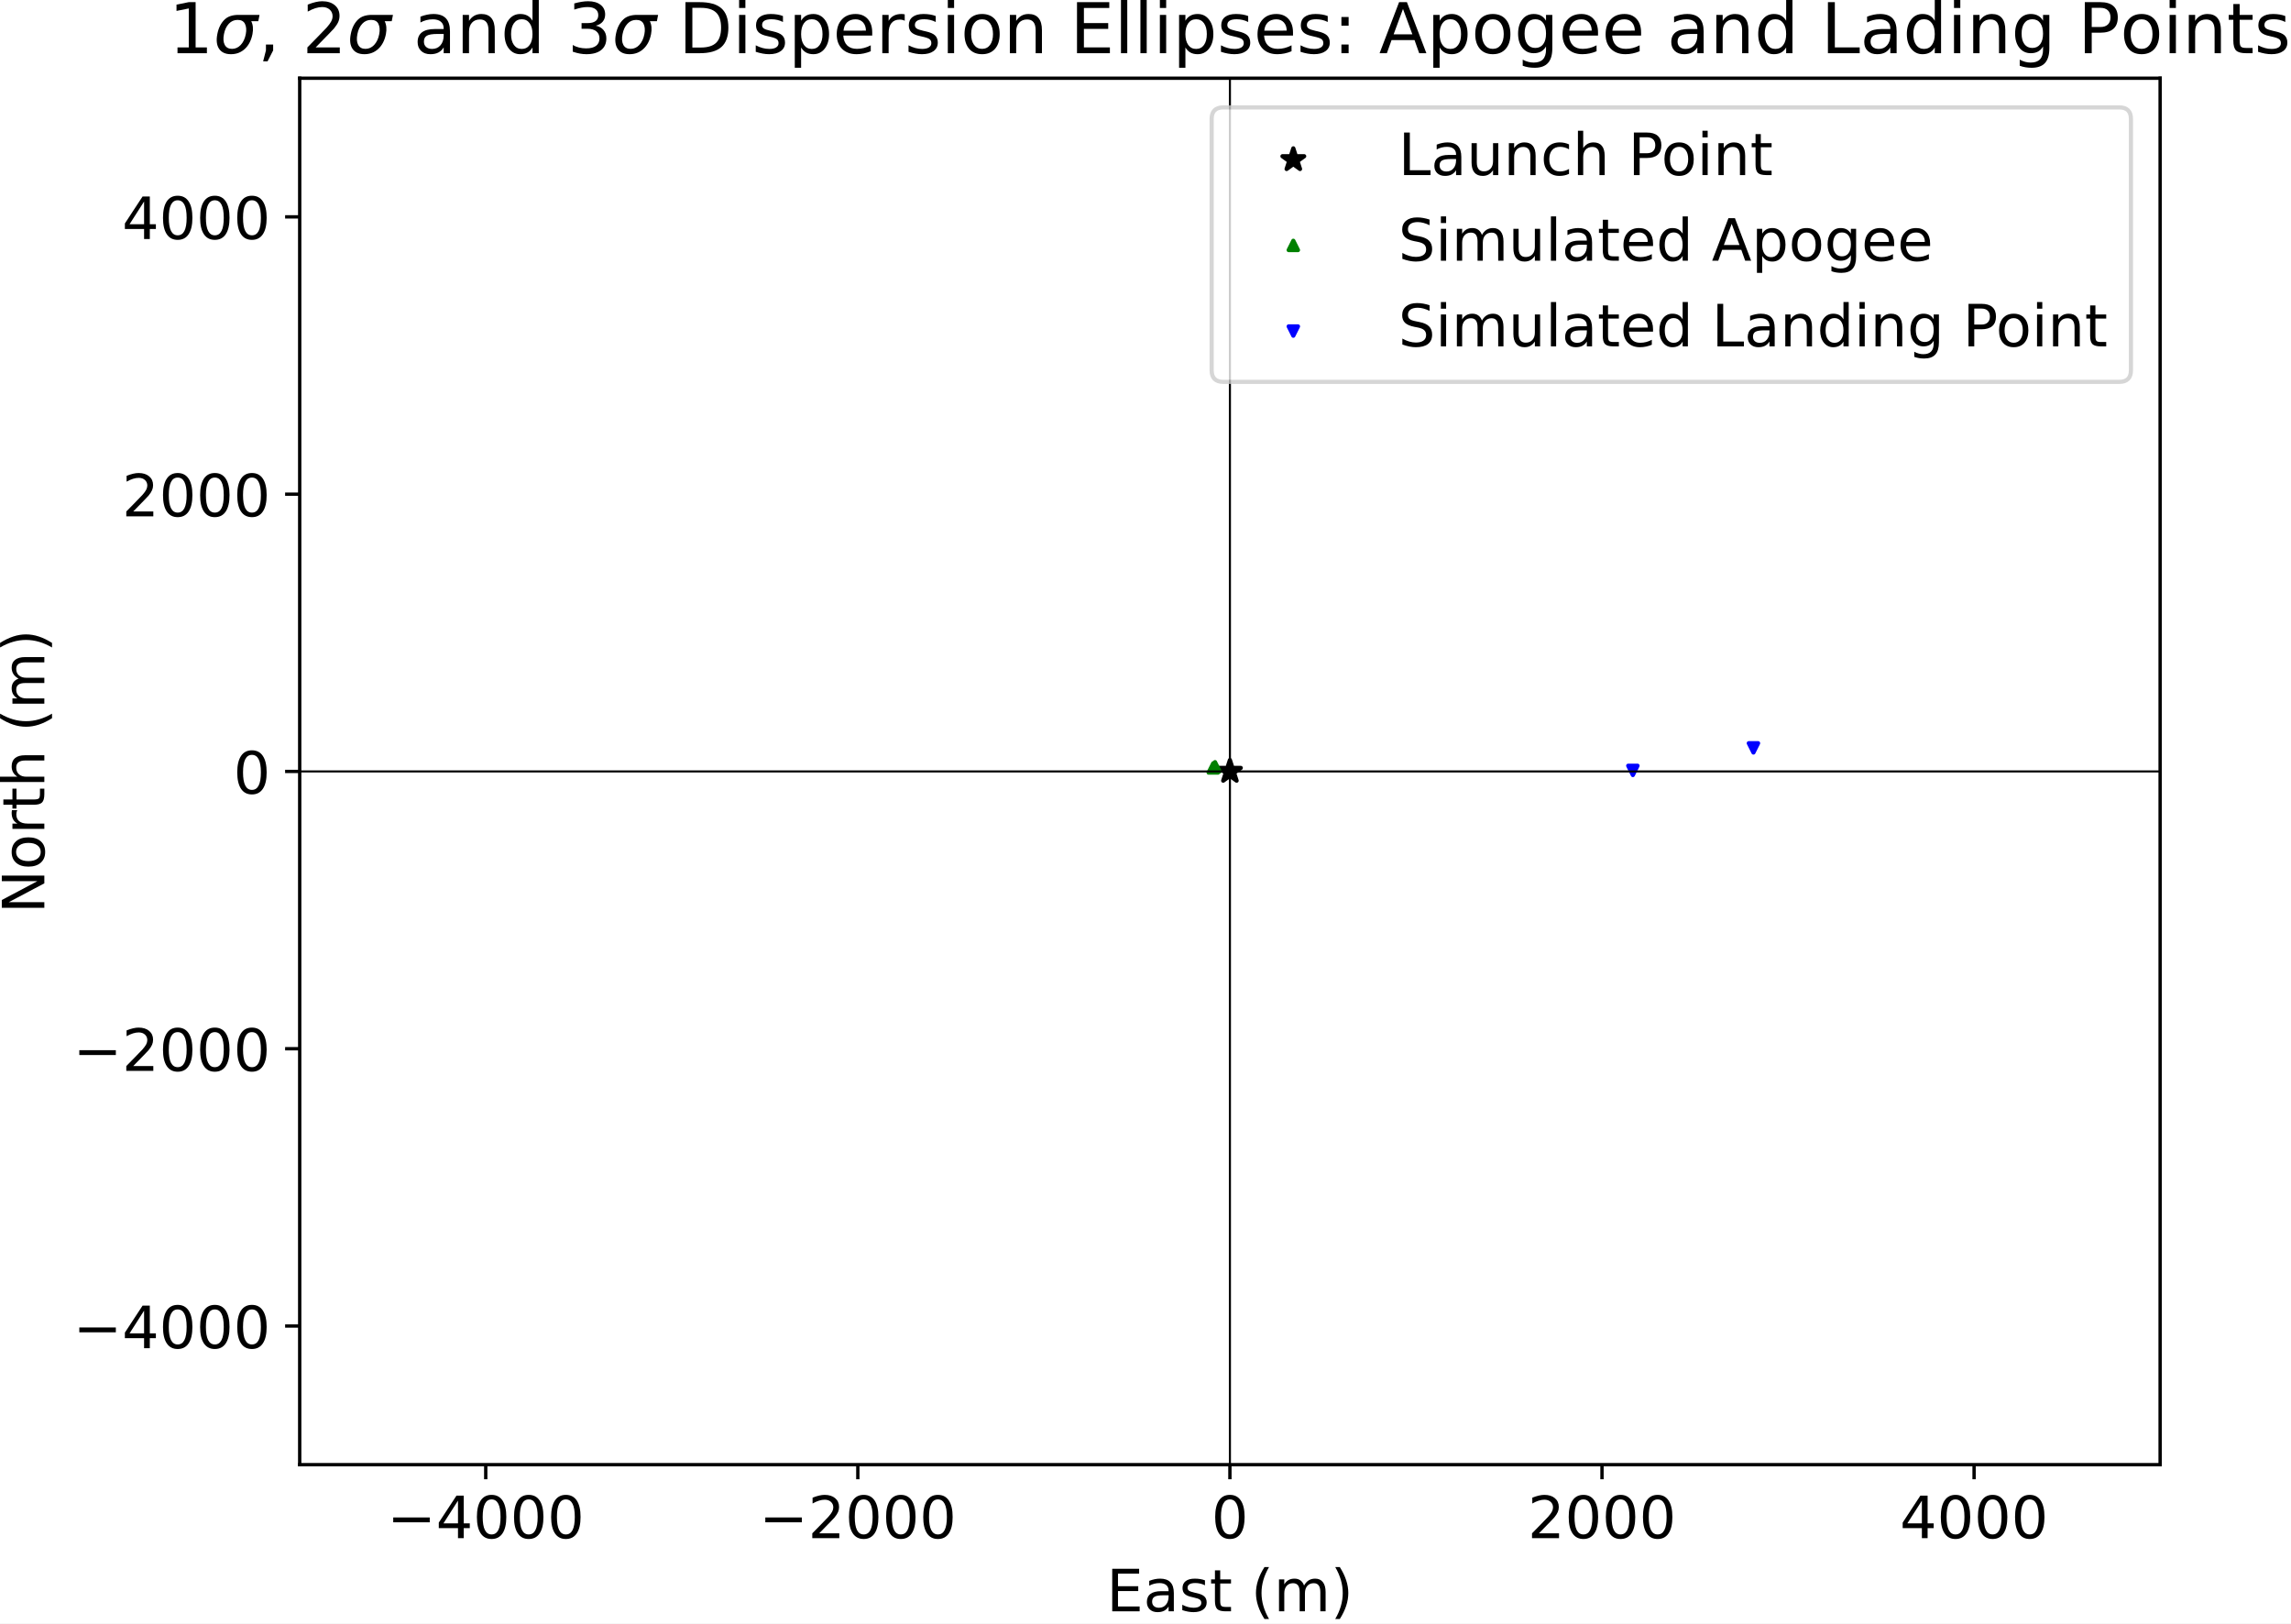
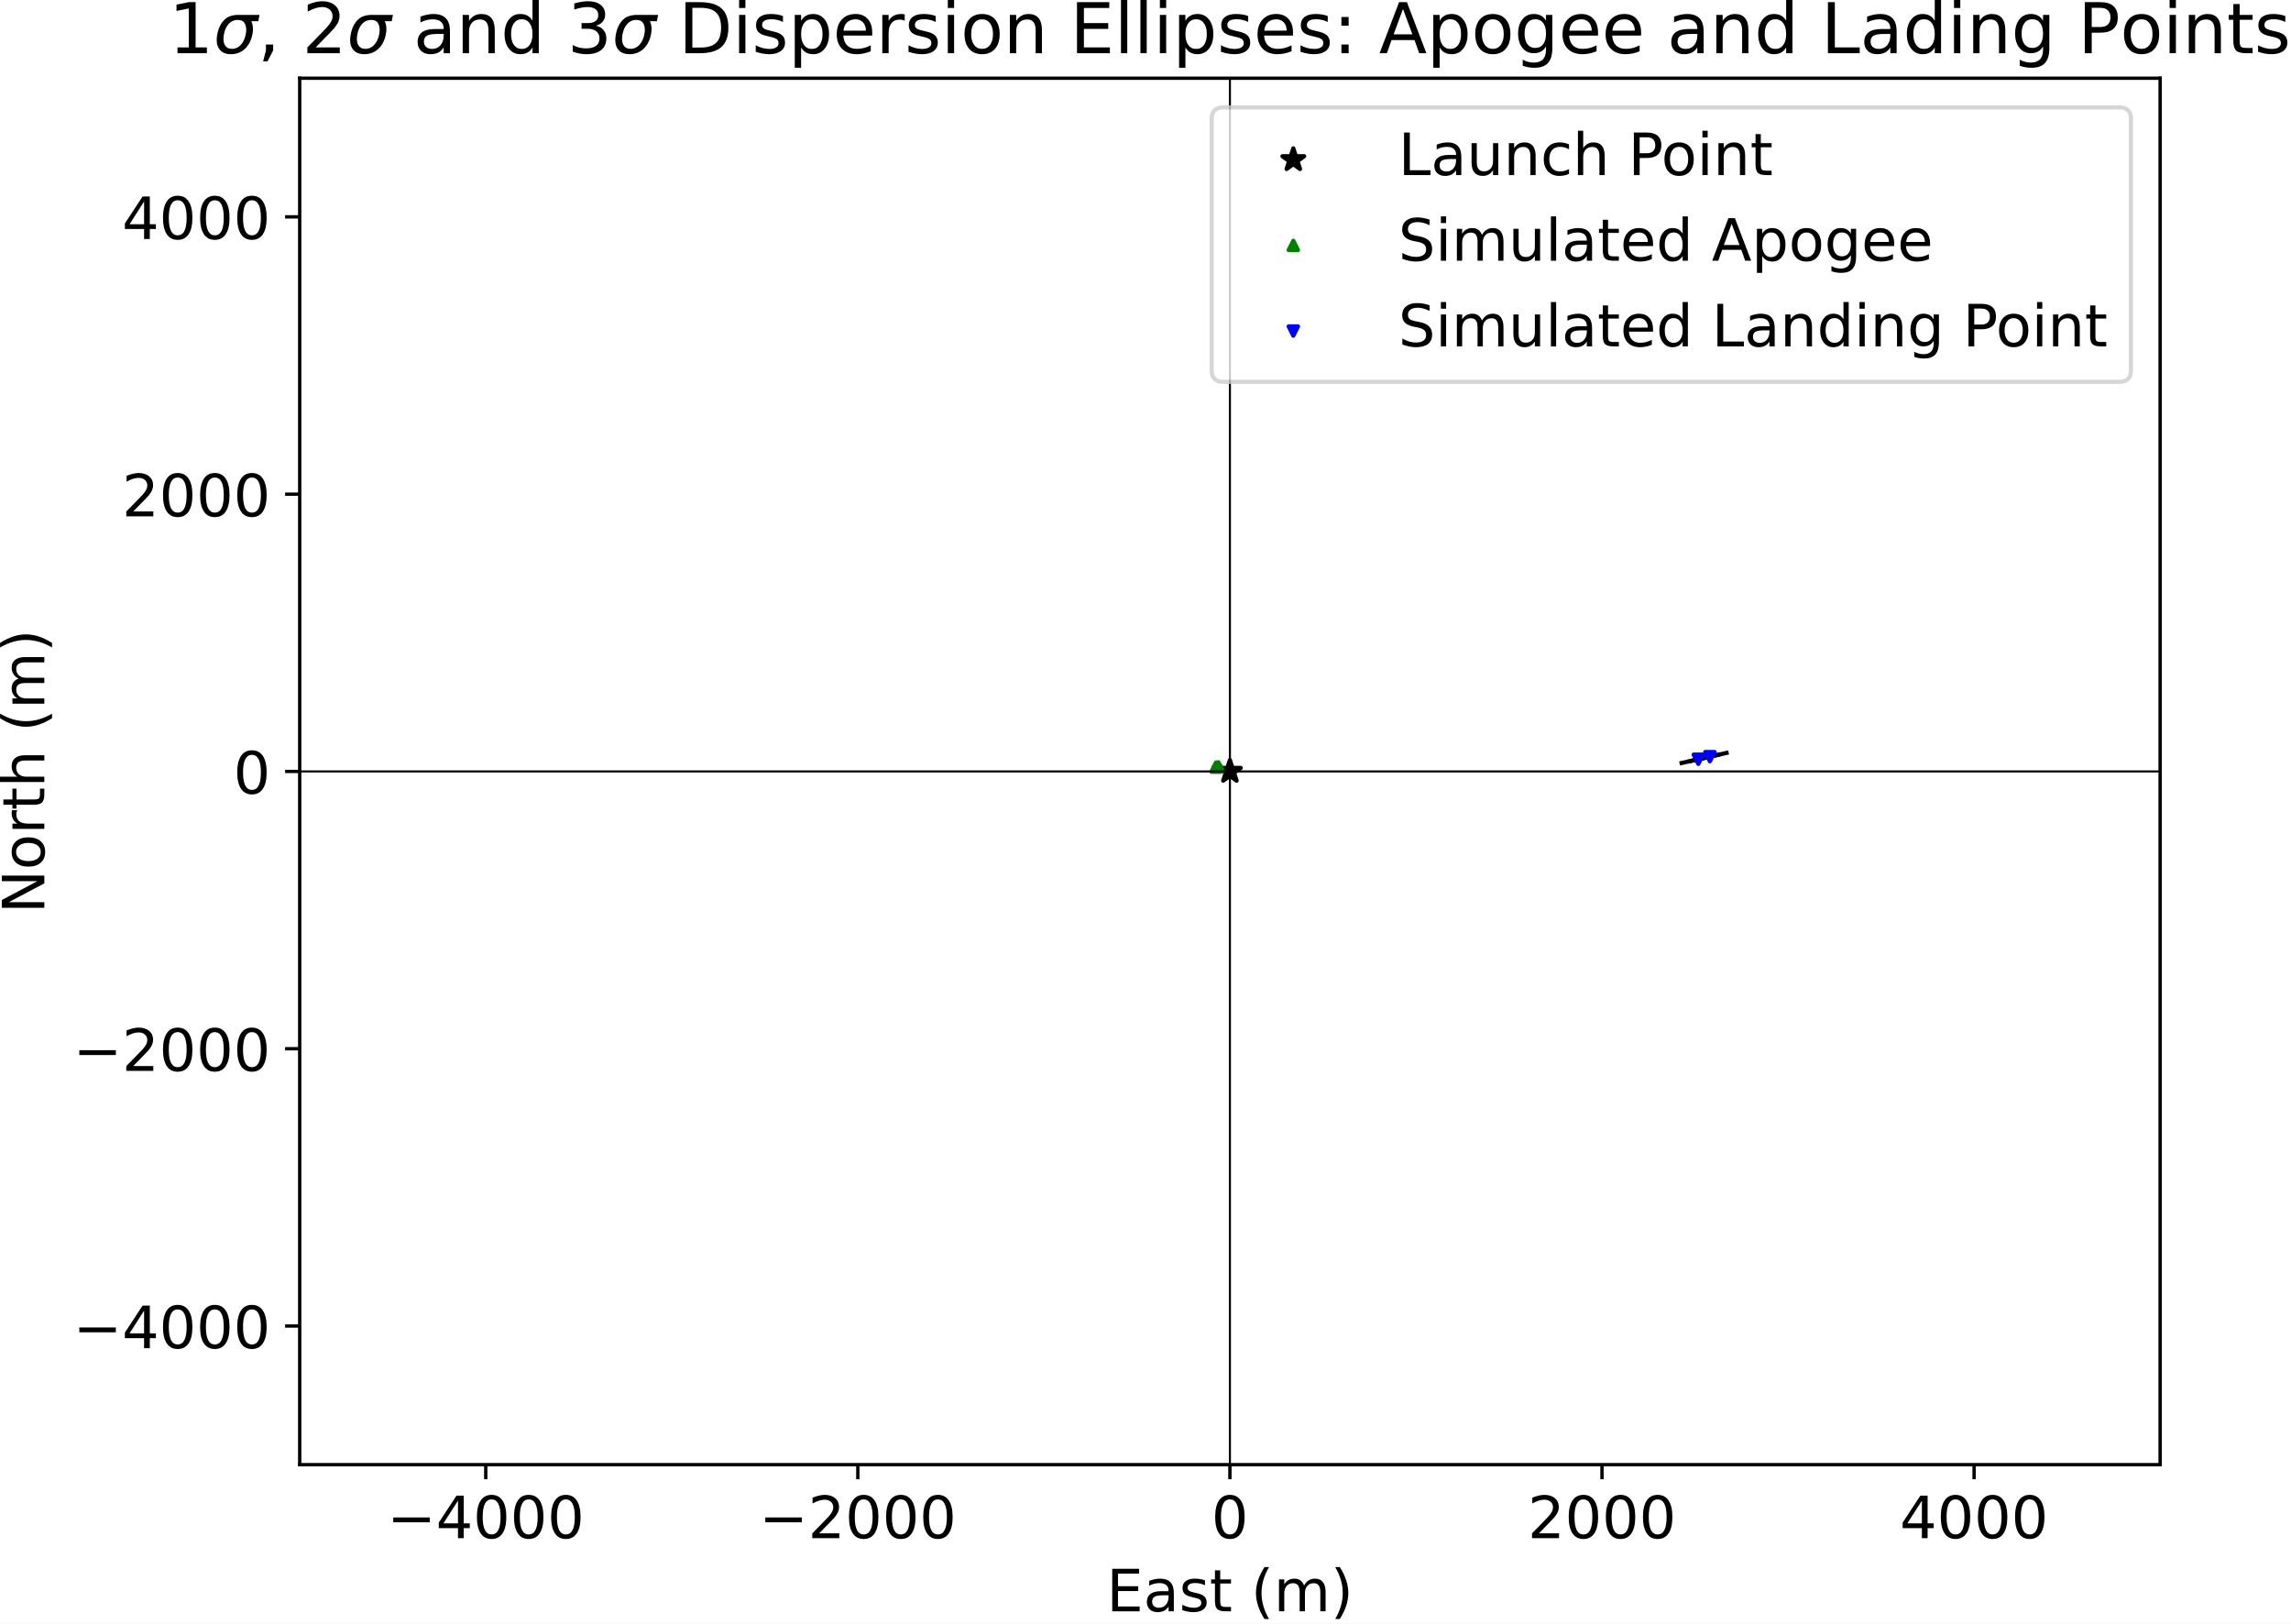
<svg xmlns="http://www.w3.org/2000/svg" xmlns:xlink="http://www.w3.org/1999/xlink" width="549.715pt" height="389.507pt" viewBox="0 0 549.715 389.507" version="1.1">
  <defs>
    <style type="text/css">*{stroke-linejoin: round; stroke-linecap: butt}</style>
  </defs>
  <g id="figure_1">
    <g id="patch_1">
      <path d="M 0 389.507  L 549.715 389.507  L 549.715 0  L 0 0  z " style="fill: #ffffff" />
    </g>
    <g id="axes_1">
      <g id="patch_2">
        <path d="M 71.911 351.408  L 518.311 351.408  L 518.311 18.768  L 71.911 18.768  z " style="fill: #ffffff" />
      </g>
      <g id="patch_3">
-         <path d="M 0 -1  z " clip-path="url(#p0b95acfaa2)" style="fill: #0000ff; fill-opacity: 0.2; stroke: #000000; stroke-linejoin: miter" />
+         <path d="M 408.889 181.852  C 408.369 181.969 407.871 182.082 407.503 182.164  C 407.136 182.247 406.929 182.294 406.929 182.294  C 406.929 182.294 407.136 182.247 407.503 182.164  C 407.871 182.082 408.369 181.969 408.889 181.852  C 409.409 181.735 409.908 181.622 410.275 181.54  C 410.643 181.457 410.85 181.41 410.85 181.41  C 410.85 181.41 410.643 181.457 410.275 181.54  C 409.908 181.622 409.409 181.735 408.889 181.852  z " clip-path="url(#p4b43467d8d)" style="fill: #0000ff; fill-opacity: 0.2; stroke: #000000; stroke-linejoin: miter" />
      </g>
      <g id="patch_4">
-         <path d="M 0 -1  z " clip-path="url(#p0b95acfaa2)" style="fill: #0000ff; fill-opacity: 0.2; stroke: #000000; stroke-linejoin: miter" />
+         <path d="M 408.889 181.852  C 407.85 182.086 406.852 182.311 406.117 182.477  C 405.382 182.642 404.969 182.736 404.969 182.736  C 404.969 182.736 405.382 182.642 406.117 182.477  C 406.852 182.311 407.85 182.086 408.889 181.852  C 409.929 181.618 410.926 181.393 411.662 181.227  C 412.397 181.062 412.81 180.968 412.81 180.968  C 412.81 180.968 412.397 181.062 411.662 181.227  C 410.926 181.393 409.929 181.618 408.889 181.852  z " clip-path="url(#p4b43467d8d)" style="fill: #0000ff; fill-opacity: 0.2; stroke: #000000; stroke-linejoin: miter" />
      </g>
      <g id="patch_5">
-         <path d="M 0 -1  z " clip-path="url(#p0b95acfaa2)" style="fill: #0000ff; fill-opacity: 0.2; stroke: #000000; stroke-linejoin: miter" />
+         <path d="M 408.889 181.852  C 407.33 182.203 405.834 182.541 404.731 182.789  C 403.628 183.038 403.008 183.177 403.008 183.177  C 403.008 183.177 403.628 183.038 404.731 182.789  C 405.834 182.541 407.33 182.203 408.889 181.852  C 410.449 181.501 411.945 181.163 413.048 180.915  C 414.151 180.666 414.77 180.527 414.77 180.527  C 414.77 180.527 414.151 180.666 413.048 180.915  C 411.945 181.163 410.449 181.501 408.889 181.852  z " clip-path="url(#p4b43467d8d)" style="fill: #0000ff; fill-opacity: 0.2; stroke: #000000; stroke-linejoin: miter" />
      </g>
      <g id="patch_6">
-         <path d="M 291.327 184.11  C 291.248 184.162 291.172 184.213 291.117 184.25  C 291.061 184.287 291.029 184.308 291.029 184.308  C 291.029 184.308 291.061 184.287 291.117 184.25  C 291.172 184.213 291.248 184.162 291.327 184.11  C 291.406 184.058 291.482 184.007 291.538 183.97  C 291.594 183.933 291.625 183.913 291.625 183.913  C 291.625 183.913 291.594 183.933 291.538 183.97  C 291.482 184.007 291.406 184.058 291.327 184.11  z " clip-path="url(#p0b95acfaa2)" style="fill: #00ff00; fill-opacity: 0.2; stroke: #000000; stroke-linejoin: miter" />
+         <path d="M 292.063 184.025  C 291.956 184.035 291.852 184.044 291.776 184.051  C 291.7 184.058 291.657 184.062 291.657 184.062  C 291.657 184.062 291.7 184.058 291.776 184.051  C 291.852 184.044 291.956 184.035 292.063 184.025  C 292.171 184.015 292.275 184.006 292.351 183.999  C 292.427 183.993 292.47 183.989 292.47 183.989  C 292.47 183.989 292.427 183.993 292.351 183.999  C 292.275 184.006 292.171 184.015 292.063 184.025  z " clip-path="url(#p4b43467d8d)" style="fill: #00ff00; fill-opacity: 0.2; stroke: #000000; stroke-linejoin: miter" />
      </g>
      <g id="patch_7">
-         <path d="M 291.327 184.11  C 291.169 184.215 291.018 184.315 290.906 184.389  C 290.794 184.464 290.732 184.505 290.732 184.505  C 290.732 184.505 290.794 184.464 290.906 184.389  C 291.018 184.315 291.169 184.215 291.327 184.11  C 291.485 184.005 291.637 183.905 291.748 183.831  C 291.86 183.757 291.923 183.715 291.923 183.715  C 291.923 183.715 291.86 183.757 291.748 183.831  C 291.637 183.905 291.485 184.005 291.327 184.11  z " clip-path="url(#p0b95acfaa2)" style="fill: #00ff00; fill-opacity: 0.2; stroke: #000000; stroke-linejoin: miter" />
+         <path d="M 292.063 184.025  C 291.848 184.044 291.641 184.063 291.488 184.077  C 291.336 184.09 291.25 184.098 291.25 184.098  C 291.25 184.098 291.336 184.09 291.488 184.077  C 291.641 184.063 291.848 184.044 292.063 184.025  C 292.279 184.006 292.486 183.987 292.638 183.974  C 292.791 183.96 292.877 183.952 292.877 183.952  C 292.877 183.952 292.791 183.96 292.638 183.974  C 292.486 183.987 292.279 184.006 292.063 184.025  z " clip-path="url(#p4b43467d8d)" style="fill: #00ff00; fill-opacity: 0.2; stroke: #000000; stroke-linejoin: miter" />
      </g>
      <g id="patch_8">
-         <path d="M 291.327 184.11  C 291.09 184.267 290.863 184.418 290.695 184.529  C 290.528 184.64 290.434 184.703 290.434 184.703  C 290.434 184.703 290.528 184.64 290.695 184.529  C 290.863 184.418 291.09 184.267 291.327 184.11  C 291.564 183.953 291.792 183.802 291.959 183.691  C 292.127 183.58 292.221 183.517 292.221 183.517  C 292.221 183.517 292.127 183.58 291.959 183.691  C 291.792 183.802 291.564 183.953 291.327 184.11  z " clip-path="url(#p0b95acfaa2)" style="fill: #00ff00; fill-opacity: 0.2; stroke: #000000; stroke-linejoin: miter" />
+         <path d="M 292.063 184.025  C 291.74 184.054 291.43 184.082 291.201 184.102  C 290.972 184.123 290.844 184.134 290.844 184.134  C 290.844 184.134 290.972 184.123 291.201 184.102  C 291.43 184.082 291.74 184.054 292.063 184.025  C 292.387 183.996 292.697 183.968 292.926 183.948  C 293.155 183.927 293.283 183.916 293.283 183.916  C 293.283 183.916 293.155 183.927 292.926 183.948  C 292.697 183.968 292.387 183.996 292.063 184.025  z " clip-path="url(#p4b43467d8d)" style="fill: #00ff00; fill-opacity: 0.2; stroke: #000000; stroke-linejoin: miter" />
      </g>
      <g id="PathCollection_1">
        <defs>
-           <path id="mcc16a98f4e" d="M 0 -2.739  L -0.615 -0.846  L -2.605 -0.846  L -0.995 0.323  L -1.61 2.216  L -0 1.046  L 1.61 2.216  L 0.995 0.323  L 2.605 -0.846  L 0.615 -0.846  z " style="stroke: #000000" />
+           <path id="m4b24a69310" d="M 0 -2.739  L -0.615 -0.846  L -2.605 -0.846  L -0.995 0.323  L -1.61 2.216  L -0 1.046  L 1.61 2.216  L 0.995 0.323  L 2.605 -0.846  L 0.615 -0.846  z " style="stroke: #000000" />
        </defs>
-         <g clip-path="url(#p0b95acfaa2)">
-           <use xlink:href="#mcc16a98f4e" x="295.111" y="185.088" style="stroke: #000000" />
+         <g clip-path="url(#p4b43467d8d)">
+           <use xlink:href="#m4b24a69310" x="295.111" y="185.088" style="stroke: #000000" />
        </g>
      </g>
      <g id="PathCollection_2">
        <defs>
-           <path id="meaf4316de7" d="M 0 -1.118  L -1.118 1.118  L 1.118 1.118  z " style="stroke: #008000" />
+           <path id="me574de26d4" d="M 0 -1.118  L -1.118 1.118  L 1.118 1.118  z " style="stroke: #008000" />
        </defs>
-         <g clip-path="url(#p0b95acfaa2)">
-           <use xlink:href="#meaf4316de7" x="291.538" y="183.97" style="fill: #008000; stroke: #008000" />
-           <use xlink:href="#meaf4316de7" x="291.117" y="184.25" style="fill: #008000; stroke: #008000" />
+         <g clip-path="url(#p4b43467d8d)">
+           <use xlink:href="#me574de26d4" x="292.351" y="183.999" style="fill: #008000; stroke: #008000" />
+           <use xlink:href="#me574de26d4" x="291.776" y="184.051" style="fill: #008000; stroke: #008000" />
        </g>
      </g>
      <g id="PathCollection_3">
        <defs>
-           <path id="m959109ce34" d="M -0 1.118  L 1.118 -1.118  L -1.118 -1.118  z " style="stroke: #0000ff" />
+           <path id="meced286f4f" d="M -0 1.118  L 1.118 -1.118  L -1.118 -1.118  z " style="stroke: #0000ff" />
        </defs>
-         <g clip-path="url(#p0b95acfaa2)">
-           <use xlink:href="#m959109ce34" x="420.73" y="179.432" style="fill: #0000ff; stroke: #0000ff" />
-           <use xlink:href="#m959109ce34" x="391.8" y="184.836" style="fill: #0000ff; stroke: #0000ff" />
+         <g clip-path="url(#p4b43467d8d)">
+           <use xlink:href="#meced286f4f" x="407.503" y="182.164" style="fill: #0000ff; stroke: #0000ff" />
+           <use xlink:href="#meced286f4f" x="410.275" y="181.54" style="fill: #0000ff; stroke: #0000ff" />
        </g>
      </g>
      <g id="matplotlib.axis_1">
        <g id="xtick_1">
          <g id="line2d_1">
            <defs>
-               <path id="m94e5e6193e" d="M 0 0  L 0 3.5  " style="stroke: #000000; stroke-width: 0.8" />
-             </defs>
-             <g>
-               <use xlink:href="#m94e5e6193e" x="116.551" y="351.408" style="stroke: #000000; stroke-width: 0.8" />
+               <path id="mbe794d51c4" d="M 0 0  L 0 3.5  " style="stroke: #000000; stroke-width: 0.8" />
+             </defs>
+             <g>
+               <use xlink:href="#mbe794d51c4" x="116.551" y="351.408" style="stroke: #000000; stroke-width: 0.8" />
            </g>
          </g>
          <g id="text_1">
            <g transform="translate(92.87016 369.0458) scale(0.14 -0.14)">
              <defs>
                <path id="DejaVuSans-2212" d="M 678 2272  L 4684 2272  L 4684 1741  L 678 1741  L 678 2272  z " transform="scale(0.015625)" />
                <path id="DejaVuSans-34" d="M 2419 4116  L 825 1625  L 2419 1625  L 2419 4116  z M 2253 4666  L 3047 4666  L 3047 1625  L 3713 1625  L 3713 1100  L 3047 1100  L 3047 0  L 2419 0  L 2419 1100  L 313 1100  L 313 1709  L 2253 4666  z " transform="scale(0.015625)" />
                <path id="DejaVuSans-30" d="M 2034 4250  Q 1547 4250 1301 3770  Q 1056 3291 1056 2328  Q 1056 1369 1301 889  Q 1547 409 2034 409  Q 2525 409 2770 889  Q 3016 1369 3016 2328  Q 3016 3291 2770 3770  Q 2525 4250 2034 4250  z M 2034 4750  Q 2819 4750 3233 4129  Q 3647 3509 3647 2328  Q 3647 1150 3233 529  Q 2819 -91 2034 -91  Q 1250 -91 836 529  Q 422 1150 422 2328  Q 422 3509 836 4129  Q 1250 4750 2034 4750  z " transform="scale(0.015625)" />
              </defs>
              <use xlink:href="#DejaVuSans-2212" />
              <use xlink:href="#DejaVuSans-34" x="83.789" />
              <use xlink:href="#DejaVuSans-30" x="147.412" />
              <use xlink:href="#DejaVuSans-30" x="211.035" />
              <use xlink:href="#DejaVuSans-30" x="274.658" />
            </g>
          </g>
        </g>
        <g id="xtick_2">
          <g id="line2d_2">
            <g>
-               <use xlink:href="#m94e5e6193e" x="205.831" y="351.408" style="stroke: #000000; stroke-width: 0.8" />
+               <use xlink:href="#mbe794d51c4" x="205.831" y="351.408" style="stroke: #000000; stroke-width: 0.8" />
            </g>
          </g>
          <g id="text_2">
            <g transform="translate(182.1502 369.0458) scale(0.14 -0.14)">
              <defs>
                <path id="DejaVuSans-32" d="M 1228 531  L 3431 531  L 3431 0  L 469 0  L 469 531  Q 828 903 1448 1529  Q 2069 2156 2228 2338  Q 2531 2678 2651 2914  Q 2772 3150 2772 3378  Q 2772 3750 2511 3984  Q 2250 4219 1831 4219  Q 1534 4219 1204 4116  Q 875 4013 500 3803  L 500 4441  Q 881 4594 1212 4672  Q 1544 4750 1819 4750  Q 2544 4750 2975 4387  Q 3406 4025 3406 3419  Q 3406 3131 3298 2873  Q 3191 2616 2906 2266  Q 2828 2175 2409 1742  Q 1991 1309 1228 531  z " transform="scale(0.015625)" />
              </defs>
              <use xlink:href="#DejaVuSans-2212" />
              <use xlink:href="#DejaVuSans-32" x="83.789" />
              <use xlink:href="#DejaVuSans-30" x="147.412" />
              <use xlink:href="#DejaVuSans-30" x="211.035" />
              <use xlink:href="#DejaVuSans-30" x="274.658" />
            </g>
          </g>
        </g>
        <g id="xtick_3">
          <g id="line2d_3">
            <g>
-               <use xlink:href="#m94e5e6193e" x="295.111" y="351.408" style="stroke: #000000; stroke-width: 0.8" />
+               <use xlink:href="#mbe794d51c4" x="295.111" y="351.408" style="stroke: #000000; stroke-width: 0.8" />
            </g>
          </g>
          <g id="text_3">
            <g transform="translate(290.6572 369.0458) scale(0.14 -0.14)">
              <use xlink:href="#DejaVuSans-30" />
            </g>
          </g>
        </g>
        <g id="xtick_4">
          <g id="line2d_4">
            <g>
-               <use xlink:href="#m94e5e6193e" x="384.391" y="351.408" style="stroke: #000000; stroke-width: 0.8" />
+               <use xlink:href="#mbe794d51c4" x="384.391" y="351.408" style="stroke: #000000; stroke-width: 0.8" />
            </g>
          </g>
          <g id="text_4">
            <g transform="translate(366.5759 369.0458) scale(0.14 -0.14)">
              <use xlink:href="#DejaVuSans-32" />
              <use xlink:href="#DejaVuSans-30" x="63.623" />
              <use xlink:href="#DejaVuSans-30" x="127.246" />
              <use xlink:href="#DejaVuSans-30" x="190.869" />
            </g>
          </g>
        </g>
        <g id="xtick_5">
          <g id="line2d_5">
            <g>
-               <use xlink:href="#m94e5e6193e" x="473.671" y="351.408" style="stroke: #000000; stroke-width: 0.8" />
+               <use xlink:href="#mbe794d51c4" x="473.671" y="351.408" style="stroke: #000000; stroke-width: 0.8" />
            </g>
          </g>
          <g id="text_5">
            <g transform="translate(455.8559 369.0458) scale(0.14 -0.14)">
              <use xlink:href="#DejaVuSans-34" />
              <use xlink:href="#DejaVuSans-30" x="63.623" />
              <use xlink:href="#DejaVuSans-30" x="127.246" />
              <use xlink:href="#DejaVuSans-30" x="190.869" />
            </g>
          </g>
        </g>
        <g id="text_6">
          <g transform="translate(265.502 386.5952) scale(0.14 -0.14)">
            <defs>
              <path id="DejaVuSans-45" d="M 628 4666  L 3578 4666  L 3578 4134  L 1259 4134  L 1259 2753  L 3481 2753  L 3481 2222  L 1259 2222  L 1259 531  L 3634 531  L 3634 0  L 628 0  L 628 4666  z " transform="scale(0.015625)" />
              <path id="DejaVuSans-61" d="M 2194 1759  Q 1497 1759 1228 1600  Q 959 1441 959 1056  Q 959 750 1161 570  Q 1363 391 1709 391  Q 2188 391 2477 730  Q 2766 1069 2766 1631  L 2766 1759  L 2194 1759  z M 3341 1997  L 3341 0  L 2766 0  L 2766 531  Q 2569 213 2275 61  Q 1981 -91 1556 -91  Q 1019 -91 701 211  Q 384 513 384 1019  Q 384 1609 779 1909  Q 1175 2209 1959 2209  L 2766 2209  L 2766 2266  Q 2766 2663 2505 2880  Q 2244 3097 1772 3097  Q 1472 3097 1187 3025  Q 903 2953 641 2809  L 641 3341  Q 956 3463 1253 3523  Q 1550 3584 1831 3584  Q 2591 3584 2966 3190  Q 3341 2797 3341 1997  z " transform="scale(0.015625)" />
              <path id="DejaVuSans-73" d="M 2834 3397  L 2834 2853  Q 2591 2978 2328 3040  Q 2066 3103 1784 3103  Q 1356 3103 1142 2972  Q 928 2841 928 2578  Q 928 2378 1081 2264  Q 1234 2150 1697 2047  L 1894 2003  Q 2506 1872 2764 1633  Q 3022 1394 3022 966  Q 3022 478 2636 193  Q 2250 -91 1575 -91  Q 1294 -91 989 -36  Q 684 19 347 128  L 347 722  Q 666 556 975 473  Q 1284 391 1588 391  Q 1994 391 2212 530  Q 2431 669 2431 922  Q 2431 1156 2273 1281  Q 2116 1406 1581 1522  L 1381 1569  Q 847 1681 609 1914  Q 372 2147 372 2553  Q 372 3047 722 3315  Q 1072 3584 1716 3584  Q 2034 3584 2315 3537  Q 2597 3491 2834 3397  z " transform="scale(0.015625)" />
              <path id="DejaVuSans-74" d="M 1172 4494  L 1172 3500  L 2356 3500  L 2356 3053  L 1172 3053  L 1172 1153  Q 1172 725 1289 603  Q 1406 481 1766 481  L 2356 481  L 2356 0  L 1766 0  Q 1100 0 847 248  Q 594 497 594 1153  L 594 3053  L 172 3053  L 172 3500  L 594 3500  L 594 4494  L 1172 4494  z " transform="scale(0.015625)" />
              <path id="DejaVuSans-20" transform="scale(0.015625)" />
              <path id="DejaVuSans-28" d="M 1984 4856  Q 1566 4138 1362 3434  Q 1159 2731 1159 2009  Q 1159 1288 1364 580  Q 1569 -128 1984 -844  L 1484 -844  Q 1016 -109 783 600  Q 550 1309 550 2009  Q 550 2706 781 3412  Q 1013 4119 1484 4856  L 1984 4856  z " transform="scale(0.015625)" />
              <path id="DejaVuSans-6d" d="M 3328 2828  Q 3544 3216 3844 3400  Q 4144 3584 4550 3584  Q 5097 3584 5394 3201  Q 5691 2819 5691 2113  L 5691 0  L 5113 0  L 5113 2094  Q 5113 2597 4934 2840  Q 4756 3084 4391 3084  Q 3944 3084 3684 2787  Q 3425 2491 3425 1978  L 3425 0  L 2847 0  L 2847 2094  Q 2847 2600 2669 2842  Q 2491 3084 2119 3084  Q 1678 3084 1418 2786  Q 1159 2488 1159 1978  L 1159 0  L 581 0  L 581 3500  L 1159 3500  L 1159 2956  Q 1356 3278 1631 3431  Q 1906 3584 2284 3584  Q 2666 3584 2933 3390  Q 3200 3197 3328 2828  z " transform="scale(0.015625)" />
              <path id="DejaVuSans-29" d="M 513 4856  L 1013 4856  Q 1481 4119 1714 3412  Q 1947 2706 1947 2009  Q 1947 1309 1714 600  Q 1481 -109 1013 -844  L 513 -844  Q 928 -128 1133 580  Q 1338 1288 1338 2009  Q 1338 2731 1133 3434  Q 928 4138 513 4856  z " transform="scale(0.015625)" />
            </defs>
            <use xlink:href="#DejaVuSans-45" />
            <use xlink:href="#DejaVuSans-61" x="63.184" />
            <use xlink:href="#DejaVuSans-73" x="124.463" />
            <use xlink:href="#DejaVuSans-74" x="176.562" />
            <use xlink:href="#DejaVuSans-20" x="215.771" />
            <use xlink:href="#DejaVuSans-28" x="247.559" />
            <use xlink:href="#DejaVuSans-6d" x="286.572" />
            <use xlink:href="#DejaVuSans-29" x="383.984" />
          </g>
        </g>
      </g>
      <g id="matplotlib.axis_2">
        <g id="ytick_1">
          <g id="line2d_6">
            <defs>
-               <path id="m01541c4ca6" d="M 0 0  L -3.5 0  " style="stroke: #000000; stroke-width: 0.8" />
-             </defs>
-             <g>
-               <use xlink:href="#m01541c4ca6" x="71.911" y="318.144" style="stroke: #000000; stroke-width: 0.8" />
+               <path id="m769c404c17" d="M 0 0  L -3.5 0  " style="stroke: #000000; stroke-width: 0.8" />
+             </defs>
+             <g>
+               <use xlink:href="#m769c404c17" x="71.911" y="318.144" style="stroke: #000000; stroke-width: 0.8" />
            </g>
          </g>
          <g id="text_7">
            <g transform="translate(17.54938 323.4629) scale(0.14 -0.14)">
              <use xlink:href="#DejaVuSans-2212" />
              <use xlink:href="#DejaVuSans-34" x="83.789" />
              <use xlink:href="#DejaVuSans-30" x="147.412" />
              <use xlink:href="#DejaVuSans-30" x="211.035" />
              <use xlink:href="#DejaVuSans-30" x="274.658" />
            </g>
          </g>
        </g>
        <g id="ytick_2">
          <g id="line2d_7">
            <g>
-               <use xlink:href="#m01541c4ca6" x="71.911" y="251.616" style="stroke: #000000; stroke-width: 0.8" />
+               <use xlink:href="#m769c404c17" x="71.911" y="251.616" style="stroke: #000000; stroke-width: 0.8" />
            </g>
          </g>
          <g id="text_8">
            <g transform="translate(17.54938 256.9349) scale(0.14 -0.14)">
              <use xlink:href="#DejaVuSans-2212" />
              <use xlink:href="#DejaVuSans-32" x="83.789" />
              <use xlink:href="#DejaVuSans-30" x="147.412" />
              <use xlink:href="#DejaVuSans-30" x="211.035" />
              <use xlink:href="#DejaVuSans-30" x="274.658" />
            </g>
          </g>
        </g>
        <g id="ytick_3">
          <g id="line2d_8">
            <g>
-               <use xlink:href="#m01541c4ca6" x="71.911" y="185.088" style="stroke: #000000; stroke-width: 0.8" />
+               <use xlink:href="#m769c404c17" x="71.911" y="185.088" style="stroke: #000000; stroke-width: 0.8" />
            </g>
          </g>
          <g id="text_9">
            <g transform="translate(56.00344 190.4069) scale(0.14 -0.14)">
              <use xlink:href="#DejaVuSans-30" />
            </g>
          </g>
        </g>
        <g id="ytick_4">
          <g id="line2d_9">
            <g>
-               <use xlink:href="#m01541c4ca6" x="71.911" y="118.56" style="stroke: #000000; stroke-width: 0.8" />
+               <use xlink:href="#m769c404c17" x="71.911" y="118.56" style="stroke: #000000; stroke-width: 0.8" />
            </g>
          </g>
          <g id="text_10">
            <g transform="translate(29.28094 123.8789) scale(0.14 -0.14)">
              <use xlink:href="#DejaVuSans-32" />
              <use xlink:href="#DejaVuSans-30" x="63.623" />
              <use xlink:href="#DejaVuSans-30" x="127.246" />
              <use xlink:href="#DejaVuSans-30" x="190.869" />
            </g>
          </g>
        </g>
        <g id="ytick_5">
          <g id="line2d_10">
            <g>
-               <use xlink:href="#m01541c4ca6" x="71.911" y="52.032" style="stroke: #000000; stroke-width: 0.8" />
+               <use xlink:href="#m769c404c17" x="71.911" y="52.032" style="stroke: #000000; stroke-width: 0.8" />
            </g>
          </g>
          <g id="text_11">
            <g transform="translate(29.28094 57.35091) scale(0.14 -0.14)">
              <use xlink:href="#DejaVuSans-34" />
              <use xlink:href="#DejaVuSans-30" x="63.623" />
              <use xlink:href="#DejaVuSans-30" x="127.246" />
              <use xlink:href="#DejaVuSans-30" x="190.869" />
            </g>
          </g>
        </g>
        <g id="text_12">
          <g transform="translate(10.63781 219.1714) rotate(-90) scale(0.14 -0.14)">
            <defs>
              <path id="DejaVuSans-4e" d="M 628 4666  L 1478 4666  L 3547 763  L 3547 4666  L 4159 4666  L 4159 0  L 3309 0  L 1241 3903  L 1241 0  L 628 0  L 628 4666  z " transform="scale(0.015625)" />
              <path id="DejaVuSans-6f" d="M 1959 3097  Q 1497 3097 1228 2736  Q 959 2375 959 1747  Q 959 1119 1226 758  Q 1494 397 1959 397  Q 2419 397 2687 759  Q 2956 1122 2956 1747  Q 2956 2369 2687 2733  Q 2419 3097 1959 3097  z M 1959 3584  Q 2709 3584 3137 3096  Q 3566 2609 3566 1747  Q 3566 888 3137 398  Q 2709 -91 1959 -91  Q 1206 -91 779 398  Q 353 888 353 1747  Q 353 2609 779 3096  Q 1206 3584 1959 3584  z " transform="scale(0.015625)" />
              <path id="DejaVuSans-72" d="M 2631 2963  Q 2534 3019 2420 3045  Q 2306 3072 2169 3072  Q 1681 3072 1420 2755  Q 1159 2438 1159 1844  L 1159 0  L 581 0  L 581 3500  L 1159 3500  L 1159 2956  Q 1341 3275 1631 3429  Q 1922 3584 2338 3584  Q 2397 3584 2469 3576  Q 2541 3569 2628 3553  L 2631 2963  z " transform="scale(0.015625)" />
              <path id="DejaVuSans-68" d="M 3513 2113  L 3513 0  L 2938 0  L 2938 2094  Q 2938 2591 2744 2837  Q 2550 3084 2163 3084  Q 1697 3084 1428 2787  Q 1159 2491 1159 1978  L 1159 0  L 581 0  L 581 4863  L 1159 4863  L 1159 2956  Q 1366 3272 1645 3428  Q 1925 3584 2291 3584  Q 2894 3584 3203 3211  Q 3513 2838 3513 2113  z " transform="scale(0.015625)" />
            </defs>
            <use xlink:href="#DejaVuSans-4e" />
            <use xlink:href="#DejaVuSans-6f" x="74.805" />
            <use xlink:href="#DejaVuSans-72" x="135.986" />
            <use xlink:href="#DejaVuSans-74" x="177.1" />
            <use xlink:href="#DejaVuSans-68" x="216.309" />
            <use xlink:href="#DejaVuSans-20" x="279.688" />
            <use xlink:href="#DejaVuSans-28" x="311.475" />
            <use xlink:href="#DejaVuSans-6d" x="350.488" />
            <use xlink:href="#DejaVuSans-29" x="447.9" />
          </g>
        </g>
      </g>
      <g id="line2d_11">
-         <path d="M 71.911 185.088  L 518.311 185.088  " clip-path="url(#p0b95acfaa2)" style="fill: none; stroke: #000000; stroke-width: 0.5; stroke-linecap: square" />
+         <path d="M 71.911 185.088  L 518.311 185.088  " clip-path="url(#p4b43467d8d)" style="fill: none; stroke: #000000; stroke-width: 0.5; stroke-linecap: square" />
      </g>
      <g id="line2d_12">
-         <path d="M 295.111 351.408  L 295.111 18.768  " clip-path="url(#p0b95acfaa2)" style="fill: none; stroke: #000000; stroke-width: 0.5; stroke-linecap: square" />
+         <path d="M 295.111 351.408  L 295.111 18.768  " clip-path="url(#p4b43467d8d)" style="fill: none; stroke: #000000; stroke-width: 0.5; stroke-linecap: square" />
      </g>
      <g id="patch_9">
        <path d="M 71.911 351.408  L 71.911 18.768  " style="fill: none; stroke: #000000; stroke-width: 0.8; stroke-linejoin: miter; stroke-linecap: square" />
      </g>
      <g id="patch_10">
        <path d="M 518.311 351.408  L 518.311 18.768  " style="fill: none; stroke: #000000; stroke-width: 0.8; stroke-linejoin: miter; stroke-linecap: square" />
      </g>
      <g id="patch_11">
        <path d="M 71.911 351.408  L 518.311 351.408  " style="fill: none; stroke: #000000; stroke-width: 0.8; stroke-linejoin: miter; stroke-linecap: square" />
      </g>
      <g id="patch_12">
        <path d="M 71.911 18.768  L 518.311 18.768  " style="fill: none; stroke: #000000; stroke-width: 0.8; stroke-linejoin: miter; stroke-linecap: square" />
      </g>
      <g id="text_13">
        <g transform="translate(40.50694 12.768) scale(0.168 -0.168)">
          <defs>
            <path id="DejaVuSans-31" d="M 794 531  L 1825 531  L 1825 4091  L 703 3866  L 703 4441  L 1819 4666  L 2450 4666  L 2450 531  L 3481 531  L 3481 0  L 794 0  L 794 531  z " transform="scale(0.015625)" />
            <path id="DejaVuSans-Oblique-3c3" d="M 2219 3044  Q 1744 3044 1422 2700  Q 1081 2341 969 1747  Q 844 1119 1044 756  Q 1241 397 1706 397  Q 2166 397 2503 759  Q 2844 1122 2966 1747  Q 3075 2319 2881 2700  Q 2700 3044 2219 3044  z M 2309 3503  L 4219 3500  L 4106 2925  L 3463 2925  Q 3706 2438 3575 1747  Q 3406 888 2884 400  Q 2359 -91 1609 -91  Q 856 -91 525 400  Q 194 888 363 1747  Q 528 2609 1050 3097  Q 1484 3503 2309 3503  z " transform="scale(0.015625)" />
            <path id="DejaVuSans-2c" d="M 750 794  L 1409 794  L 1409 256  L 897 -744  L 494 -744  L 750 256  L 750 794  z " transform="scale(0.015625)" />
            <path id="DejaVuSans-6e" d="M 3513 2113  L 3513 0  L 2938 0  L 2938 2094  Q 2938 2591 2744 2837  Q 2550 3084 2163 3084  Q 1697 3084 1428 2787  Q 1159 2491 1159 1978  L 1159 0  L 581 0  L 581 3500  L 1159 3500  L 1159 2956  Q 1366 3272 1645 3428  Q 1925 3584 2291 3584  Q 2894 3584 3203 3211  Q 3513 2838 3513 2113  z " transform="scale(0.015625)" />
            <path id="DejaVuSans-64" d="M 2906 2969  L 2906 4863  L 3481 4863  L 3481 0  L 2906 0  L 2906 525  Q 2725 213 2448 61  Q 2172 -91 1784 -91  Q 1150 -91 751 415  Q 353 922 353 1747  Q 353 2572 751 3078  Q 1150 3584 1784 3584  Q 2172 3584 2448 3432  Q 2725 3281 2906 2969  z M 947 1747  Q 947 1113 1208 752  Q 1469 391 1925 391  Q 2381 391 2643 752  Q 2906 1113 2906 1747  Q 2906 2381 2643 2742  Q 2381 3103 1925 3103  Q 1469 3103 1208 2742  Q 947 2381 947 1747  z " transform="scale(0.015625)" />
            <path id="DejaVuSans-33" d="M 2597 2516  Q 3050 2419 3304 2112  Q 3559 1806 3559 1356  Q 3559 666 3084 287  Q 2609 -91 1734 -91  Q 1441 -91 1130 -33  Q 819 25 488 141  L 488 750  Q 750 597 1062 519  Q 1375 441 1716 441  Q 2309 441 2620 675  Q 2931 909 2931 1356  Q 2931 1769 2642 2001  Q 2353 2234 1838 2234  L 1294 2234  L 1294 2753  L 1863 2753  Q 2328 2753 2575 2939  Q 2822 3125 2822 3475  Q 2822 3834 2567 4026  Q 2313 4219 1838 4219  Q 1578 4219 1281 4162  Q 984 4106 628 3988  L 628 4550  Q 988 4650 1302 4700  Q 1616 4750 1894 4750  Q 2613 4750 3031 4423  Q 3450 4097 3450 3541  Q 3450 3153 3228 2886  Q 3006 2619 2597 2516  z " transform="scale(0.015625)" />
            <path id="DejaVuSans-44" d="M 1259 4147  L 1259 519  L 2022 519  Q 2988 519 3436 956  Q 3884 1394 3884 2338  Q 3884 3275 3436 3711  Q 2988 4147 2022 4147  L 1259 4147  z M 628 4666  L 1925 4666  Q 3281 4666 3915 4102  Q 4550 3538 4550 2338  Q 4550 1131 3912 565  Q 3275 0 1925 0  L 628 0  L 628 4666  z " transform="scale(0.015625)" />
            <path id="DejaVuSans-69" d="M 603 3500  L 1178 3500  L 1178 0  L 603 0  L 603 3500  z M 603 4863  L 1178 4863  L 1178 4134  L 603 4134  L 603 4863  z " transform="scale(0.015625)" />
            <path id="DejaVuSans-70" d="M 1159 525  L 1159 -1331  L 581 -1331  L 581 3500  L 1159 3500  L 1159 2969  Q 1341 3281 1617 3432  Q 1894 3584 2278 3584  Q 2916 3584 3314 3078  Q 3713 2572 3713 1747  Q 3713 922 3314 415  Q 2916 -91 2278 -91  Q 1894 -91 1617 61  Q 1341 213 1159 525  z M 3116 1747  Q 3116 2381 2855 2742  Q 2594 3103 2138 3103  Q 1681 3103 1420 2742  Q 1159 2381 1159 1747  Q 1159 1113 1420 752  Q 1681 391 2138 391  Q 2594 391 2855 752  Q 3116 1113 3116 1747  z " transform="scale(0.015625)" />
            <path id="DejaVuSans-65" d="M 3597 1894  L 3597 1613  L 953 1613  Q 991 1019 1311 708  Q 1631 397 2203 397  Q 2534 397 2845 478  Q 3156 559 3463 722  L 3463 178  Q 3153 47 2828 -22  Q 2503 -91 2169 -91  Q 1331 -91 842 396  Q 353 884 353 1716  Q 353 2575 817 3079  Q 1281 3584 2069 3584  Q 2775 3584 3186 3129  Q 3597 2675 3597 1894  z M 3022 2063  Q 3016 2534 2758 2815  Q 2500 3097 2075 3097  Q 1594 3097 1305 2825  Q 1016 2553 972 2059  L 3022 2063  z " transform="scale(0.015625)" />
            <path id="DejaVuSans-6c" d="M 603 4863  L 1178 4863  L 1178 0  L 603 0  L 603 4863  z " transform="scale(0.015625)" />
            <path id="DejaVuSans-3a" d="M 750 794  L 1409 794  L 1409 0  L 750 0  L 750 794  z M 750 3309  L 1409 3309  L 1409 2516  L 750 2516  L 750 3309  z " transform="scale(0.015625)" />
            <path id="DejaVuSans-41" d="M 2188 4044  L 1331 1722  L 3047 1722  L 2188 4044  z M 1831 4666  L 2547 4666  L 4325 0  L 3669 0  L 3244 1197  L 1141 1197  L 716 0  L 50 0  L 1831 4666  z " transform="scale(0.015625)" />
            <path id="DejaVuSans-67" d="M 2906 1791  Q 2906 2416 2648 2759  Q 2391 3103 1925 3103  Q 1463 3103 1205 2759  Q 947 2416 947 1791  Q 947 1169 1205 825  Q 1463 481 1925 481  Q 2391 481 2648 825  Q 2906 1169 2906 1791  z M 3481 434  Q 3481 -459 3084 -895  Q 2688 -1331 1869 -1331  Q 1566 -1331 1297 -1286  Q 1028 -1241 775 -1147  L 775 -588  Q 1028 -725 1275 -790  Q 1522 -856 1778 -856  Q 2344 -856 2625 -561  Q 2906 -266 2906 331  L 2906 616  Q 2728 306 2450 153  Q 2172 0 1784 0  Q 1141 0 747 490  Q 353 981 353 1791  Q 353 2603 747 3093  Q 1141 3584 1784 3584  Q 2172 3584 2450 3431  Q 2728 3278 2906 2969  L 2906 3500  L 3481 3500  L 3481 434  z " transform="scale(0.015625)" />
            <path id="DejaVuSans-4c" d="M 628 4666  L 1259 4666  L 1259 531  L 3531 531  L 3531 0  L 628 0  L 628 4666  z " transform="scale(0.015625)" />
            <path id="DejaVuSans-50" d="M 1259 4147  L 1259 2394  L 2053 2394  Q 2494 2394 2734 2622  Q 2975 2850 2975 3272  Q 2975 3691 2734 3919  Q 2494 4147 2053 4147  L 1259 4147  z M 628 4666  L 2053 4666  Q 2838 4666 3239 4311  Q 3641 3956 3641 3272  Q 3641 2581 3239 2228  Q 2838 1875 2053 1875  L 1259 1875  L 1259 0  L 628 0  L 628 4666  z " transform="scale(0.015625)" />
          </defs>
          <use xlink:href="#DejaVuSans-31" transform="translate(0 0.015625)" />
          <use xlink:href="#DejaVuSans-Oblique-3c3" transform="translate(63.62305 0.015625)" />
          <use xlink:href="#DejaVuSans-2c" transform="translate(127.002 0.015625)" />
          <use xlink:href="#DejaVuSans-20" transform="translate(158.7891 0.015625)" />
          <use xlink:href="#DejaVuSans-32" transform="translate(190.5762 0.015625)" />
          <use xlink:href="#DejaVuSans-Oblique-3c3" transform="translate(254.1992 0.015625)" />
          <use xlink:href="#DejaVuSans-20" transform="translate(317.5781 0.015625)" />
          <use xlink:href="#DejaVuSans-61" transform="translate(349.3652 0.015625)" />
          <use xlink:href="#DejaVuSans-6e" transform="translate(410.6445 0.015625)" />
          <use xlink:href="#DejaVuSans-64" transform="translate(474.0234 0.015625)" />
          <use xlink:href="#DejaVuSans-20" transform="translate(537.5 0.015625)" />
          <use xlink:href="#DejaVuSans-33" transform="translate(569.2871 0.015625)" />
          <use xlink:href="#DejaVuSans-Oblique-3c3" transform="translate(632.9102 0.015625)" />
          <use xlink:href="#DejaVuSans-20" transform="translate(696.2891 0.015625)" />
          <use xlink:href="#DejaVuSans-44" transform="translate(728.0762 0.015625)" />
          <use xlink:href="#DejaVuSans-69" transform="translate(805.0781 0.015625)" />
          <use xlink:href="#DejaVuSans-73" transform="translate(832.8613 0.015625)" />
          <use xlink:href="#DejaVuSans-70" transform="translate(884.9609 0.015625)" />
          <use xlink:href="#DejaVuSans-65" transform="translate(948.4375 0.015625)" />
          <use xlink:href="#DejaVuSans-72" transform="translate(1009.961 0.015625)" />
          <use xlink:href="#DejaVuSans-73" transform="translate(1051.074 0.015625)" />
          <use xlink:href="#DejaVuSans-69" transform="translate(1103.174 0.015625)" />
          <use xlink:href="#DejaVuSans-6f" transform="translate(1130.957 0.015625)" />
          <use xlink:href="#DejaVuSans-6e" transform="translate(1192.139 0.015625)" />
          <use xlink:href="#DejaVuSans-20" transform="translate(1255.518 0.015625)" />
          <use xlink:href="#DejaVuSans-45" transform="translate(1287.305 0.015625)" />
          <use xlink:href="#DejaVuSans-6c" transform="translate(1350.488 0.015625)" />
          <use xlink:href="#DejaVuSans-6c" transform="translate(1378.271 0.015625)" />
          <use xlink:href="#DejaVuSans-69" transform="translate(1406.055 0.015625)" />
          <use xlink:href="#DejaVuSans-70" transform="translate(1433.838 0.015625)" />
          <use xlink:href="#DejaVuSans-73" transform="translate(1497.314 0.015625)" />
          <use xlink:href="#DejaVuSans-65" transform="translate(1549.414 0.015625)" />
          <use xlink:href="#DejaVuSans-73" transform="translate(1610.938 0.015625)" />
          <use xlink:href="#DejaVuSans-3a" transform="translate(1663.037 0.015625)" />
          <use xlink:href="#DejaVuSans-20" transform="translate(1696.729 0.015625)" />
          <use xlink:href="#DejaVuSans-41" transform="translate(1728.516 0.015625)" />
          <use xlink:href="#DejaVuSans-70" transform="translate(1796.924 0.015625)" />
          <use xlink:href="#DejaVuSans-6f" transform="translate(1860.4 0.015625)" />
          <use xlink:href="#DejaVuSans-67" transform="translate(1921.582 0.015625)" />
          <use xlink:href="#DejaVuSans-65" transform="translate(1985.059 0.015625)" />
          <use xlink:href="#DejaVuSans-65" transform="translate(2046.582 0.015625)" />
          <use xlink:href="#DejaVuSans-20" transform="translate(2108.105 0.015625)" />
          <use xlink:href="#DejaVuSans-61" transform="translate(2139.893 0.015625)" />
          <use xlink:href="#DejaVuSans-6e" transform="translate(2201.172 0.015625)" />
          <use xlink:href="#DejaVuSans-64" transform="translate(2264.551 0.015625)" />
          <use xlink:href="#DejaVuSans-20" transform="translate(2328.027 0.015625)" />
          <use xlink:href="#DejaVuSans-4c" transform="translate(2359.814 0.015625)" />
          <use xlink:href="#DejaVuSans-61" transform="translate(2415.527 0.015625)" />
          <use xlink:href="#DejaVuSans-64" transform="translate(2476.807 0.015625)" />
          <use xlink:href="#DejaVuSans-69" transform="translate(2540.283 0.015625)" />
          <use xlink:href="#DejaVuSans-6e" transform="translate(2568.066 0.015625)" />
          <use xlink:href="#DejaVuSans-67" transform="translate(2631.445 0.015625)" />
          <use xlink:href="#DejaVuSans-20" transform="translate(2694.922 0.015625)" />
          <use xlink:href="#DejaVuSans-50" transform="translate(2726.709 0.015625)" />
          <use xlink:href="#DejaVuSans-6f" transform="translate(2787.012 0.015625)" />
          <use xlink:href="#DejaVuSans-69" transform="translate(2848.193 0.015625)" />
          <use xlink:href="#DejaVuSans-6e" transform="translate(2875.977 0.015625)" />
          <use xlink:href="#DejaVuSans-74" transform="translate(2939.355 0.015625)" />
          <use xlink:href="#DejaVuSans-73" transform="translate(2978.564 0.015625)" />
        </g>
      </g>
      <g id="legend_1">
        <g id="patch_13">
          <path d="M 293.526 91.616  L 508.511 91.616  Q 511.311 91.616 511.311 88.816  L 511.311 28.568  Q 511.311 25.768 508.511 25.768  L 293.526 25.768  Q 290.726 25.768 290.726 28.568  L 290.726 88.816  Q 290.726 91.616 293.526 91.616  z " style="fill: #ffffff; opacity: 0.8; stroke: #cccccc; stroke-linejoin: miter" />
        </g>
        <g id="PathCollection_4">
          <g>
-             <use xlink:href="#mcc16a98f4e" x="310.326" y="38.331" style="stroke: #000000" />
+             <use xlink:href="#m4b24a69310" x="310.326" y="38.331" style="stroke: #000000" />
          </g>
        </g>
        <g id="text_14">
          <g transform="translate(335.5256 42.00581) scale(0.14 -0.14)">
            <defs>
              <path id="DejaVuSans-75" d="M 544 1381  L 544 3500  L 1119 3500  L 1119 1403  Q 1119 906 1312 657  Q 1506 409 1894 409  Q 2359 409 2629 706  Q 2900 1003 2900 1516  L 2900 3500  L 3475 3500  L 3475 0  L 2900 0  L 2900 538  Q 2691 219 2414 64  Q 2138 -91 1772 -91  Q 1169 -91 856 284  Q 544 659 544 1381  z M 1991 3584  L 1991 3584  z " transform="scale(0.015625)" />
              <path id="DejaVuSans-63" d="M 3122 3366  L 3122 2828  Q 2878 2963 2633 3030  Q 2388 3097 2138 3097  Q 1578 3097 1268 2742  Q 959 2388 959 1747  Q 959 1106 1268 751  Q 1578 397 2138 397  Q 2388 397 2633 464  Q 2878 531 3122 666  L 3122 134  Q 2881 22 2623 -34  Q 2366 -91 2075 -91  Q 1284 -91 818 406  Q 353 903 353 1747  Q 353 2603 823 3093  Q 1294 3584 2113 3584  Q 2378 3584 2631 3529  Q 2884 3475 3122 3366  z " transform="scale(0.015625)" />
            </defs>
            <use xlink:href="#DejaVuSans-4c" />
            <use xlink:href="#DejaVuSans-61" x="55.713" />
            <use xlink:href="#DejaVuSans-75" x="116.992" />
            <use xlink:href="#DejaVuSans-6e" x="180.371" />
            <use xlink:href="#DejaVuSans-63" x="243.75" />
            <use xlink:href="#DejaVuSans-68" x="298.73" />
            <use xlink:href="#DejaVuSans-20" x="362.109" />
            <use xlink:href="#DejaVuSans-50" x="393.896" />
            <use xlink:href="#DejaVuSans-6f" x="450.574" />
            <use xlink:href="#DejaVuSans-69" x="511.756" />
            <use xlink:href="#DejaVuSans-6e" x="539.539" />
            <use xlink:href="#DejaVuSans-74" x="602.918" />
          </g>
        </g>
        <g id="PathCollection_5">
          <g>
-             <use xlink:href="#meaf4316de7" x="310.326" y="58.88" style="fill: #008000; stroke: #008000" />
+             <use xlink:href="#me574de26d4" x="310.326" y="58.88" style="fill: #008000; stroke: #008000" />
          </g>
        </g>
        <g id="text_15">
          <g transform="translate(335.5256 62.55519) scale(0.14 -0.14)">
            <defs>
              <path id="DejaVuSans-53" d="M 3425 4513  L 3425 3897  Q 3066 4069 2747 4153  Q 2428 4238 2131 4238  Q 1616 4238 1336 4038  Q 1056 3838 1056 3469  Q 1056 3159 1242 3001  Q 1428 2844 1947 2747  L 2328 2669  Q 3034 2534 3370 2195  Q 3706 1856 3706 1288  Q 3706 609 3251 259  Q 2797 -91 1919 -91  Q 1588 -91 1214 -16  Q 841 59 441 206  L 441 856  Q 825 641 1194 531  Q 1563 422 1919 422  Q 2459 422 2753 634  Q 3047 847 3047 1241  Q 3047 1584 2836 1778  Q 2625 1972 2144 2069  L 1759 2144  Q 1053 2284 737 2584  Q 422 2884 422 3419  Q 422 4038 858 4394  Q 1294 4750 2059 4750  Q 2388 4750 2728 4690  Q 3069 4631 3425 4513  z " transform="scale(0.015625)" />
            </defs>
            <use xlink:href="#DejaVuSans-53" />
            <use xlink:href="#DejaVuSans-69" x="63.477" />
            <use xlink:href="#DejaVuSans-6d" x="91.26" />
            <use xlink:href="#DejaVuSans-75" x="188.672" />
            <use xlink:href="#DejaVuSans-6c" x="252.051" />
            <use xlink:href="#DejaVuSans-61" x="279.834" />
            <use xlink:href="#DejaVuSans-74" x="341.113" />
            <use xlink:href="#DejaVuSans-65" x="380.322" />
            <use xlink:href="#DejaVuSans-64" x="441.846" />
            <use xlink:href="#DejaVuSans-20" x="505.322" />
            <use xlink:href="#DejaVuSans-41" x="537.109" />
            <use xlink:href="#DejaVuSans-70" x="605.518" />
            <use xlink:href="#DejaVuSans-6f" x="668.994" />
            <use xlink:href="#DejaVuSans-67" x="730.176" />
            <use xlink:href="#DejaVuSans-65" x="793.652" />
            <use xlink:href="#DejaVuSans-65" x="855.176" />
          </g>
        </g>
        <g id="PathCollection_6">
          <g>
-             <use xlink:href="#m959109ce34" x="310.326" y="79.43" style="fill: #0000ff; stroke: #0000ff" />
+             <use xlink:href="#meced286f4f" x="310.326" y="79.43" style="fill: #0000ff; stroke: #0000ff" />
          </g>
        </g>
        <g id="text_16">
          <g transform="translate(335.5256 83.10456) scale(0.14 -0.14)">
            <use xlink:href="#DejaVuSans-53" />
            <use xlink:href="#DejaVuSans-69" x="63.477" />
            <use xlink:href="#DejaVuSans-6d" x="91.26" />
            <use xlink:href="#DejaVuSans-75" x="188.672" />
            <use xlink:href="#DejaVuSans-6c" x="252.051" />
            <use xlink:href="#DejaVuSans-61" x="279.834" />
            <use xlink:href="#DejaVuSans-74" x="341.113" />
            <use xlink:href="#DejaVuSans-65" x="380.322" />
            <use xlink:href="#DejaVuSans-64" x="441.846" />
            <use xlink:href="#DejaVuSans-20" x="505.322" />
            <use xlink:href="#DejaVuSans-4c" x="537.109" />
            <use xlink:href="#DejaVuSans-61" x="592.822" />
            <use xlink:href="#DejaVuSans-6e" x="654.102" />
            <use xlink:href="#DejaVuSans-64" x="717.48" />
            <use xlink:href="#DejaVuSans-69" x="780.957" />
            <use xlink:href="#DejaVuSans-6e" x="808.74" />
            <use xlink:href="#DejaVuSans-67" x="872.119" />
            <use xlink:href="#DejaVuSans-20" x="935.596" />
            <use xlink:href="#DejaVuSans-50" x="967.383" />
            <use xlink:href="#DejaVuSans-6f" x="1024.061" />
            <use xlink:href="#DejaVuSans-69" x="1085.242" />
            <use xlink:href="#DejaVuSans-6e" x="1113.025" />
            <use xlink:href="#DejaVuSans-74" x="1176.404" />
          </g>
        </g>
      </g>
    </g>
  </g>
  <defs>
-     <clipPath id="p0b95acfaa2">
+     <clipPath id="p4b43467d8d">
      <rect x="71.911" y="18.768" width="446.4" height="332.64" />
    </clipPath>
  </defs>
</svg>
